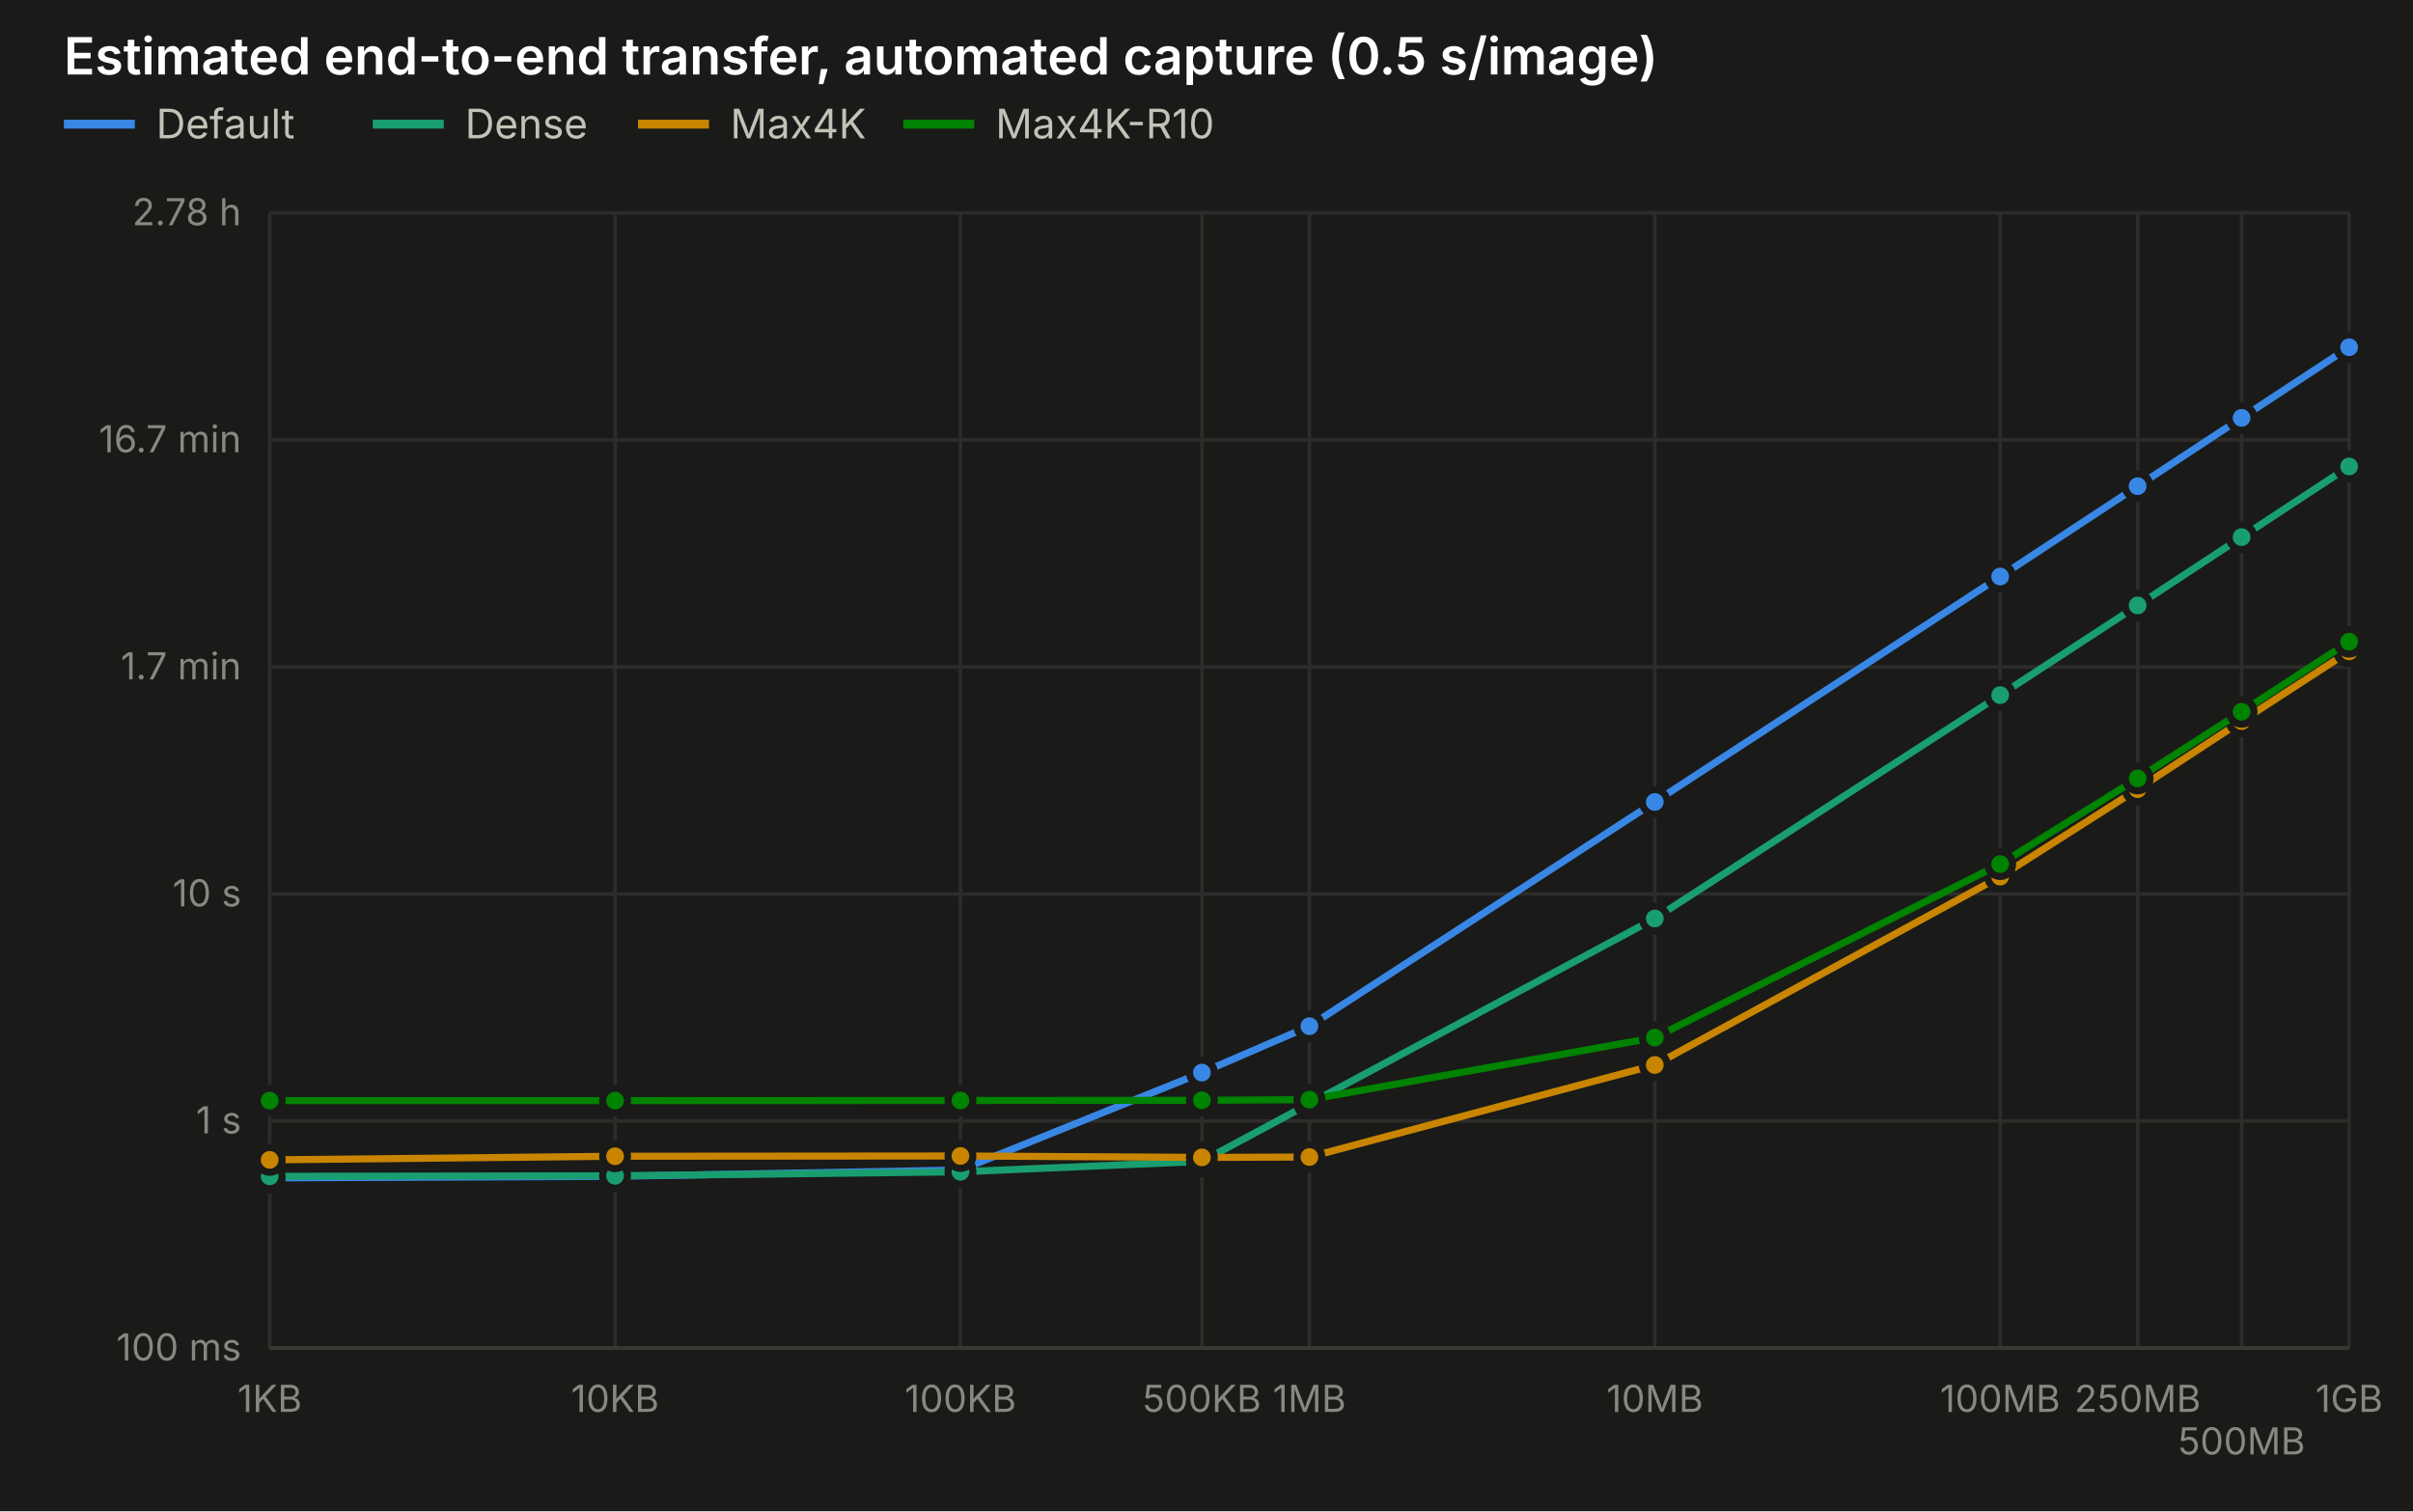
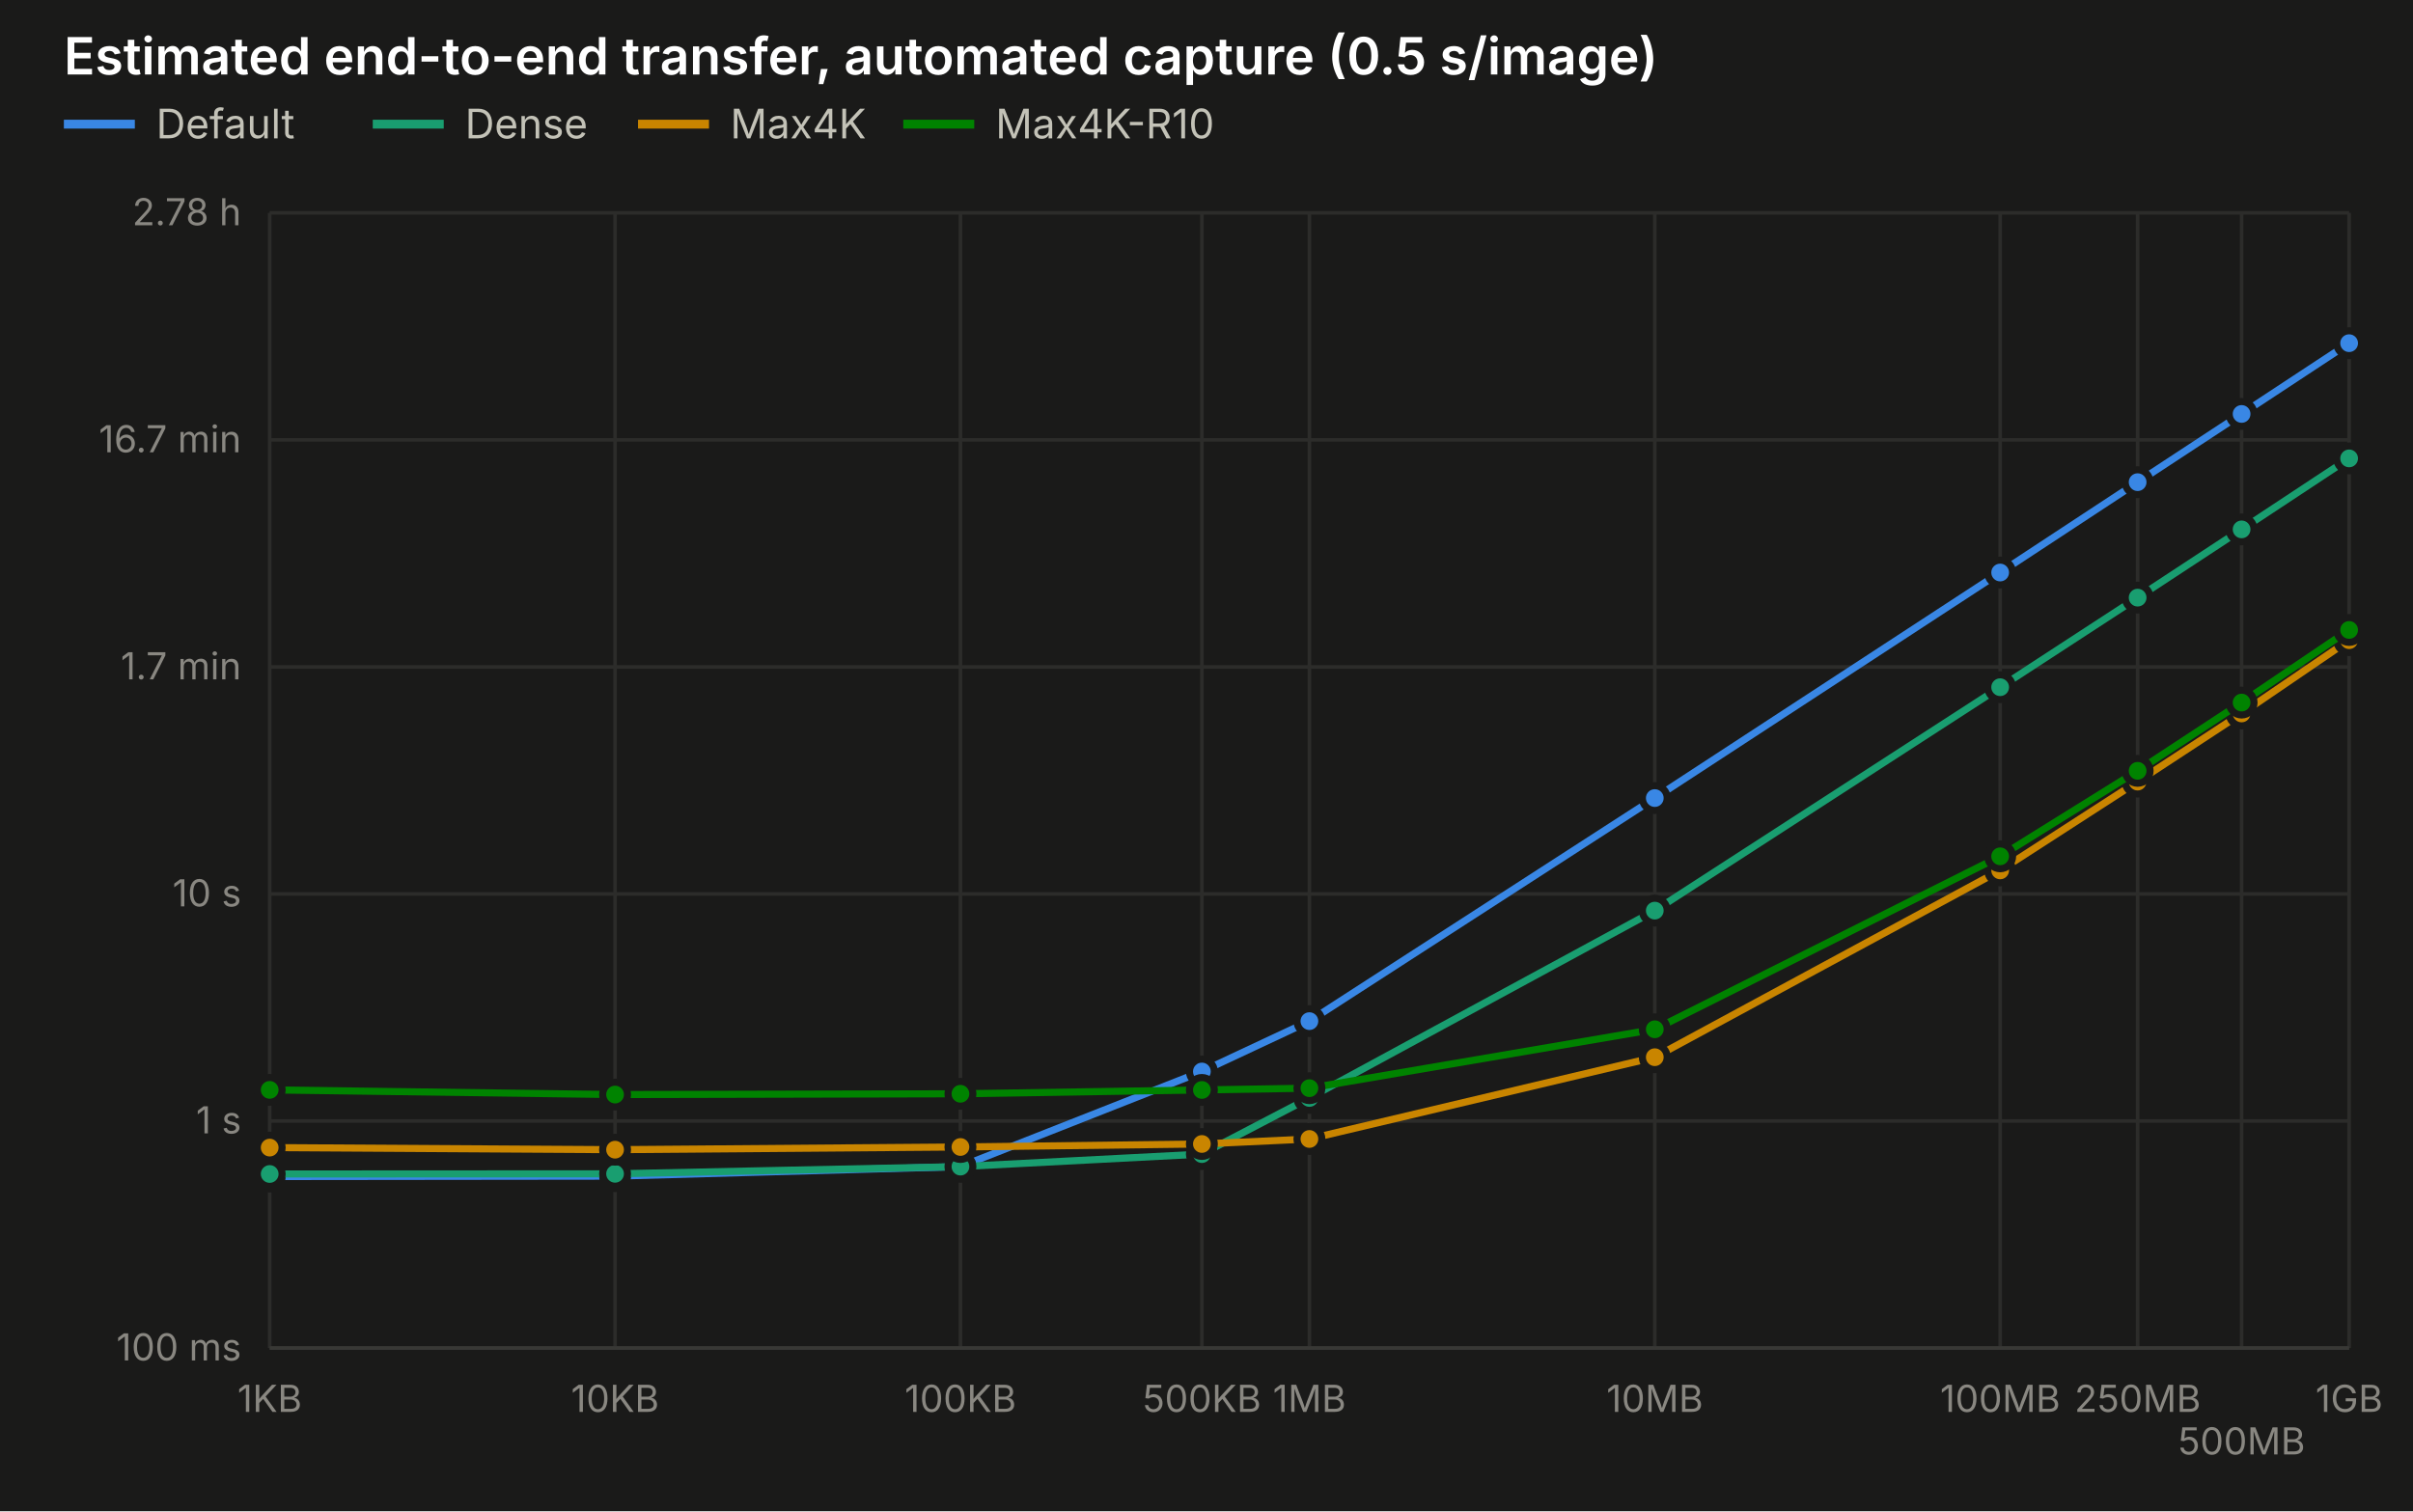
<svg xmlns="http://www.w3.org/2000/svg" viewBox="0 0 680 426" width="680" height="426" role="img" aria-label="Estimated end-to-end transfer, automated capture (0.5 s/image)">
  <rect width="680" height="426" fill="#1a1a19" />
  <text x="18" y="21" font-family="system-ui, -apple-system, Segoe UI, sans-serif" font-size="14.5" font-weight="600" fill="#ffffff">Estimated end-to-end transfer, automated capture (0.5 s/image)</text>
  <line x1="18" y1="35" x2="38" y2="35" stroke="#3987e5" stroke-width="2.5" />
  <text x="44" y="39" font-family="system-ui, -apple-system, Segoe UI, sans-serif" font-size="11.5" fill="#c3c2b7">Default</text>
  <line x1="105.05" y1="35" x2="125.05" y2="35" stroke="#199e70" stroke-width="2.5" />
  <text x="131.05" y="39" font-family="system-ui, -apple-system, Segoe UI, sans-serif" font-size="11.5" fill="#c3c2b7">Dense</text>
  <line x1="179.8" y1="35" x2="199.8" y2="35" stroke="#c98500" stroke-width="2.5" />
  <text x="205.8" y="39" font-family="system-ui, -apple-system, Segoe UI, sans-serif" font-size="11.5" fill="#c3c2b7">Max4K</text>
  <line x1="254.55" y1="35" x2="274.55" y2="35" stroke="#008300" stroke-width="2.5" />
  <text x="280.55" y="39" font-family="system-ui, -apple-system, Segoe UI, sans-serif" font-size="11.5" fill="#c3c2b7">Max4K-R10</text>
  <g transform="translate(0,46)">
    <line x1="76" y1="334" x2="662" y2="334" stroke="#2c2c2a" stroke-width="1" />
    <text x="68" y="337.5" fill="#898781" font-size="10.5" font-family="system-ui, -apple-system, Segoe UI, sans-serif" text-anchor="end">100 ms</text>
    <line x1="76" y1="270" x2="662" y2="270" stroke="#2c2c2a" stroke-width="1" />
    <text x="68" y="273.5" fill="#898781" font-size="10.5" font-family="system-ui, -apple-system, Segoe UI, sans-serif" text-anchor="end">1 s</text>
    <line x1="76" y1="206" x2="662" y2="206" stroke="#2c2c2a" stroke-width="1" />
    <text x="68" y="209.5" fill="#898781" font-size="10.5" font-family="system-ui, -apple-system, Segoe UI, sans-serif" text-anchor="end">10 s</text>
    <line x1="76" y1="142" x2="662" y2="142" stroke="#2c2c2a" stroke-width="1" />
    <text x="68" y="145.5" fill="#898781" font-size="10.5" font-family="system-ui, -apple-system, Segoe UI, sans-serif" text-anchor="end">1.7 min</text>
    <line x1="76" y1="78" x2="662" y2="78" stroke="#2c2c2a" stroke-width="1" />
    <text x="68" y="81.5" fill="#898781" font-size="10.5" font-family="system-ui, -apple-system, Segoe UI, sans-serif" text-anchor="end">16.7 min</text>
    <line x1="76" y1="14" x2="662" y2="14" stroke="#2c2c2a" stroke-width="1" />
    <text x="68" y="17.5" fill="#898781" font-size="10.5" font-family="system-ui, -apple-system, Segoe UI, sans-serif" text-anchor="end">2.78 h</text>
    <line x1="76" y1="14" x2="76" y2="334" stroke="#2c2c2a" stroke-width="1" />
    <text x="76" y="352" fill="#898781" font-size="10.5" font-family="system-ui, -apple-system, Segoe UI, sans-serif" text-anchor="middle">1KB</text>
    <line x1="173.33" y1="14" x2="173.33" y2="334" stroke="#2c2c2a" stroke-width="1" />
    <text x="173.33" y="352" fill="#898781" font-size="10.5" font-family="system-ui, -apple-system, Segoe UI, sans-serif" text-anchor="middle">10KB</text>
    <line x1="270.66" y1="14" x2="270.66" y2="334" stroke="#2c2c2a" stroke-width="1" />
    <text x="270.66" y="352" fill="#898781" font-size="10.5" font-family="system-ui, -apple-system, Segoe UI, sans-serif" text-anchor="middle">100KB</text>
    <line x1="338.7" y1="14" x2="338.7" y2="334" stroke="#2c2c2a" stroke-width="1" />
    <text x="338.7" y="352" fill="#898781" font-size="10.5" font-family="system-ui, -apple-system, Segoe UI, sans-serif" text-anchor="middle">500KB</text>
    <line x1="369" y1="14" x2="369" y2="334" stroke="#2c2c2a" stroke-width="1" />
    <text x="369" y="352" fill="#898781" font-size="10.5" font-family="system-ui, -apple-system, Segoe UI, sans-serif" text-anchor="middle">1MB</text>
    <line x1="466.33" y1="14" x2="466.33" y2="334" stroke="#2c2c2a" stroke-width="1" />
    <text x="466.33" y="352" fill="#898781" font-size="10.5" font-family="system-ui, -apple-system, Segoe UI, sans-serif" text-anchor="middle">10MB</text>
    <line x1="563.66" y1="14" x2="563.66" y2="334" stroke="#2c2c2a" stroke-width="1" />
    <text x="563.66" y="352" fill="#898781" font-size="10.5" font-family="system-ui, -apple-system, Segoe UI, sans-serif" text-anchor="middle">100MB</text>
    <line x1="602.4" y1="14" x2="602.4" y2="334" stroke="#2c2c2a" stroke-width="1" />
    <text x="602.4" y="352" fill="#898781" font-size="10.5" font-family="system-ui, -apple-system, Segoe UI, sans-serif" text-anchor="middle">250MB</text>
    <line x1="631.7" y1="14" x2="631.7" y2="334" stroke="#2c2c2a" stroke-width="1" />
    <text x="631.7" y="364" fill="#898781" font-size="10.5" font-family="system-ui, -apple-system, Segoe UI, sans-serif" text-anchor="middle">500MB</text>
    <line x1="662" y1="14" x2="662" y2="334" stroke="#2c2c2a" stroke-width="1" />
    <text x="662" y="352" fill="#898781" font-size="10.5" font-family="system-ui, -apple-system, Segoe UI, sans-serif" text-anchor="middle">1GB</text>
    <line x1="76" y1="334" x2="662" y2="334" stroke="#383835" stroke-width="1" />
-     <polyline points="76,286.04 173.33,285.6 270.66,283.83 338.7,256.36 369,243.28 466.33,180.07 563.66,116.52 602.4,91.05 631.7,71.8 662,51.88" fill="none" stroke="#3987e5" stroke-width="2" />
-     <circle cx="76" cy="286.04" r="3.5" fill="#3987e5" stroke="#1a1a19" stroke-width="2" />
-     <circle cx="173.33" cy="285.6" r="3.5" fill="#3987e5" stroke="#1a1a19" stroke-width="2" />
-     <circle cx="270.66" cy="283.83" r="3.5" fill="#3987e5" stroke="#1a1a19" stroke-width="2" />
-     <circle cx="338.7" cy="256.36" r="3.5" fill="#3987e5" stroke="#1a1a19" stroke-width="2" />
-     <circle cx="369" cy="243.28" r="3.5" fill="#3987e5" stroke="#1a1a19" stroke-width="2" />
-     <circle cx="466.33" cy="180.07" r="3.5" fill="#3987e5" stroke="#1a1a19" stroke-width="2" />
-     <circle cx="563.66" cy="116.52" r="3.5" fill="#3987e5" stroke="#1a1a19" stroke-width="2" />
-     <circle cx="602.4" cy="91.05" r="3.5" fill="#3987e5" stroke="#1a1a19" stroke-width="2" />
-     <circle cx="631.7" cy="71.8" r="3.5" fill="#3987e5" stroke="#1a1a19" stroke-width="2" />
-     <circle cx="662" cy="51.88" r="3.5" fill="#3987e5" stroke="#1a1a19" stroke-width="2" />
-     <polyline points="76,285.6 173.33,285.45 270.66,284.33 338.7,281.39 369,265.12 466.33,212.92 563.66,149.95 602.4,124.67 631.7,105.41 662,85.49" fill="none" stroke="#199e70" stroke-width="2" />
-     <circle cx="76" cy="285.6" r="3.5" fill="#199e70" stroke="#1a1a19" stroke-width="2" />
-     <circle cx="173.33" cy="285.45" r="3.5" fill="#199e70" stroke="#1a1a19" stroke-width="2" />
-     <circle cx="270.66" cy="284.33" r="3.5" fill="#199e70" stroke="#1a1a19" stroke-width="2" />
-     <circle cx="338.7" cy="281.39" r="3.5" fill="#199e70" stroke="#1a1a19" stroke-width="2" />
-     <circle cx="369" cy="265.12" r="3.5" fill="#199e70" stroke="#1a1a19" stroke-width="2" />
-     <circle cx="466.33" cy="212.92" r="3.5" fill="#199e70" stroke="#1a1a19" stroke-width="2" />
-     <circle cx="563.66" cy="149.95" r="3.5" fill="#199e70" stroke="#1a1a19" stroke-width="2" />
-     <circle cx="602.4" cy="124.67" r="3.5" fill="#199e70" stroke="#1a1a19" stroke-width="2" />
-     <circle cx="631.7" cy="105.41" r="3.5" fill="#199e70" stroke="#1a1a19" stroke-width="2" />
-     <circle cx="662" cy="85.49" r="3.5" fill="#199e70" stroke="#1a1a19" stroke-width="2" />
-     <polyline points="76,280.96 173.33,279.94 270.66,279.86 338.7,280.26 369,280.16 466.33,254.21 563.66,201.12 602.4,176.45 631.7,157.28 662,137.62" fill="none" stroke="#c98500" stroke-width="2" />
-     <circle cx="76" cy="280.96" r="3.5" fill="#c98500" stroke="#1a1a19" stroke-width="2" />
-     <circle cx="173.33" cy="279.94" r="3.5" fill="#c98500" stroke="#1a1a19" stroke-width="2" />
-     <circle cx="270.66" cy="279.86" r="3.5" fill="#c98500" stroke="#1a1a19" stroke-width="2" />
-     <circle cx="338.7" cy="280.26" r="3.5" fill="#c98500" stroke="#1a1a19" stroke-width="2" />
-     <circle cx="369" cy="280.16" r="3.5" fill="#c98500" stroke="#1a1a19" stroke-width="2" />
-     <circle cx="466.33" cy="254.21" r="3.5" fill="#c98500" stroke="#1a1a19" stroke-width="2" />
-     <circle cx="563.66" cy="201.12" r="3.5" fill="#c98500" stroke="#1a1a19" stroke-width="2" />
-     <circle cx="602.4" cy="176.45" r="3.5" fill="#c98500" stroke="#1a1a19" stroke-width="2" />
-     <circle cx="631.7" cy="157.28" r="3.5" fill="#c98500" stroke="#1a1a19" stroke-width="2" />
-     <circle cx="662" cy="137.62" r="3.5" fill="#c98500" stroke="#1a1a19" stroke-width="2" />
-     <polyline points="76,264.26 173.33,264.26 270.66,264.22 338.7,264.17 369,263.98 466.33,246.5 563.66,197.58 602.4,173.43 631.7,154.64 662,134.89" fill="none" stroke="#008300" stroke-width="2" />
-     <circle cx="76" cy="264.26" r="3.5" fill="#008300" stroke="#1a1a19" stroke-width="2" />
-     <circle cx="173.33" cy="264.26" r="3.5" fill="#008300" stroke="#1a1a19" stroke-width="2" />
-     <circle cx="270.66" cy="264.22" r="3.5" fill="#008300" stroke="#1a1a19" stroke-width="2" />
-     <circle cx="338.7" cy="264.17" r="3.5" fill="#008300" stroke="#1a1a19" stroke-width="2" />
-     <circle cx="369" cy="263.98" r="3.5" fill="#008300" stroke="#1a1a19" stroke-width="2" />
-     <circle cx="466.33" cy="246.5" r="3.5" fill="#008300" stroke="#1a1a19" stroke-width="2" />
-     <circle cx="563.66" cy="197.58" r="3.5" fill="#008300" stroke="#1a1a19" stroke-width="2" />
-     <circle cx="602.4" cy="173.43" r="3.5" fill="#008300" stroke="#1a1a19" stroke-width="2" />
-     <circle cx="631.7" cy="154.64" r="3.5" fill="#008300" stroke="#1a1a19" stroke-width="2" />
-     <circle cx="662" cy="134.89" r="3.5" fill="#008300" stroke="#1a1a19" stroke-width="2" />
+     <polyline points="76,285.66 173.33,285.55 270.66,282.86 338.7,256.05 369,241.85 466.33,178.97 563.66,115.39 602.4,89.92 631.7,70.69 662,50.74" fill="none" stroke="#3987e5" stroke-width="2" />
+     <circle cx="76" cy="285.66" r="3.5" fill="#3987e5" stroke="#1a1a19" stroke-width="2" />
+     <circle cx="173.33" cy="285.55" r="3.5" fill="#3987e5" stroke="#1a1a19" stroke-width="2" />
+     <circle cx="270.66" cy="282.86" r="3.5" fill="#3987e5" stroke="#1a1a19" stroke-width="2" />
+     <circle cx="338.7" cy="256.05" r="3.5" fill="#3987e5" stroke="#1a1a19" stroke-width="2" />
+     <circle cx="369" cy="241.85" r="3.5" fill="#3987e5" stroke="#1a1a19" stroke-width="2" />
+     <circle cx="466.33" cy="178.97" r="3.5" fill="#3987e5" stroke="#1a1a19" stroke-width="2" />
+     <circle cx="563.66" cy="115.39" r="3.5" fill="#3987e5" stroke="#1a1a19" stroke-width="2" />
+     <circle cx="602.4" cy="89.92" r="3.5" fill="#3987e5" stroke="#1a1a19" stroke-width="2" />
+     <circle cx="631.7" cy="70.69" r="3.5" fill="#3987e5" stroke="#1a1a19" stroke-width="2" />
+     <circle cx="662" cy="50.74" r="3.5" fill="#3987e5" stroke="#1a1a19" stroke-width="2" />
+     <polyline points="76,284.94 173.33,284.89 270.66,282.86 338.7,279.33 369,263.51 466.33,210.7 563.66,147.72 602.4,122.47 631.7,103.23 662,83.22" fill="none" stroke="#199e70" stroke-width="2" />
+     <circle cx="76" cy="284.94" r="3.5" fill="#199e70" stroke="#1a1a19" stroke-width="2" />
+     <circle cx="173.33" cy="284.89" r="3.5" fill="#199e70" stroke="#1a1a19" stroke-width="2" />
+     <circle cx="270.66" cy="282.86" r="3.5" fill="#199e70" stroke="#1a1a19" stroke-width="2" />
+     <circle cx="338.7" cy="279.33" r="3.5" fill="#199e70" stroke="#1a1a19" stroke-width="2" />
+     <circle cx="369" cy="263.51" r="3.5" fill="#199e70" stroke="#1a1a19" stroke-width="2" />
+     <circle cx="466.33" cy="210.7" r="3.5" fill="#199e70" stroke="#1a1a19" stroke-width="2" />
+     <circle cx="563.66" cy="147.72" r="3.5" fill="#199e70" stroke="#1a1a19" stroke-width="2" />
+     <circle cx="602.4" cy="122.47" r="3.5" fill="#199e70" stroke="#1a1a19" stroke-width="2" />
+     <circle cx="631.7" cy="103.23" r="3.5" fill="#199e70" stroke="#1a1a19" stroke-width="2" />
+     <circle cx="662" cy="83.22" r="3.5" fill="#199e70" stroke="#1a1a19" stroke-width="2" />
+     <polyline points="76,277.5 173.33,278.09 270.66,277.33 338.7,276.48 369,275.07 466.33,252.02 563.66,199.36 602.4,174.33 631.7,155.12 662,134.46" fill="none" stroke="#c98500" stroke-width="2" />
+     <circle cx="76" cy="277.5" r="3.5" fill="#c98500" stroke="#1a1a19" stroke-width="2" />
+     <circle cx="173.33" cy="278.09" r="3.5" fill="#c98500" stroke="#1a1a19" stroke-width="2" />
+     <circle cx="270.66" cy="277.33" r="3.5" fill="#c98500" stroke="#1a1a19" stroke-width="2" />
+     <circle cx="338.7" cy="276.48" r="3.5" fill="#c98500" stroke="#1a1a19" stroke-width="2" />
+     <circle cx="369" cy="275.07" r="3.5" fill="#c98500" stroke="#1a1a19" stroke-width="2" />
+     <circle cx="466.33" cy="252.02" r="3.5" fill="#c98500" stroke="#1a1a19" stroke-width="2" />
+     <circle cx="563.66" cy="199.36" r="3.5" fill="#c98500" stroke="#1a1a19" stroke-width="2" />
+     <circle cx="602.4" cy="174.33" r="3.5" fill="#c98500" stroke="#1a1a19" stroke-width="2" />
+     <circle cx="631.7" cy="155.12" r="3.5" fill="#c98500" stroke="#1a1a19" stroke-width="2" />
+     <circle cx="662" cy="134.46" r="3.5" fill="#c98500" stroke="#1a1a19" stroke-width="2" />
+     <polyline points="76,261.23 173.33,262.55 270.66,262.33 338.7,261.25 369,260.75 466.33,244.15 563.66,195.39 602.4,171.29 631.7,152.05 662,131.58" fill="none" stroke="#008300" stroke-width="2" />
+     <circle cx="76" cy="261.23" r="3.5" fill="#008300" stroke="#1a1a19" stroke-width="2" />
+     <circle cx="173.33" cy="262.55" r="3.5" fill="#008300" stroke="#1a1a19" stroke-width="2" />
+     <circle cx="270.66" cy="262.33" r="3.5" fill="#008300" stroke="#1a1a19" stroke-width="2" />
+     <circle cx="338.7" cy="261.25" r="3.5" fill="#008300" stroke="#1a1a19" stroke-width="2" />
+     <circle cx="369" cy="260.75" r="3.5" fill="#008300" stroke="#1a1a19" stroke-width="2" />
+     <circle cx="466.33" cy="244.15" r="3.5" fill="#008300" stroke="#1a1a19" stroke-width="2" />
+     <circle cx="563.66" cy="195.39" r="3.5" fill="#008300" stroke="#1a1a19" stroke-width="2" />
+     <circle cx="602.4" cy="171.29" r="3.5" fill="#008300" stroke="#1a1a19" stroke-width="2" />
+     <circle cx="631.7" cy="152.05" r="3.5" fill="#008300" stroke="#1a1a19" stroke-width="2" />
+     <circle cx="662" cy="131.58" r="3.5" fill="#008300" stroke="#1a1a19" stroke-width="2" />
  </g>
</svg>
